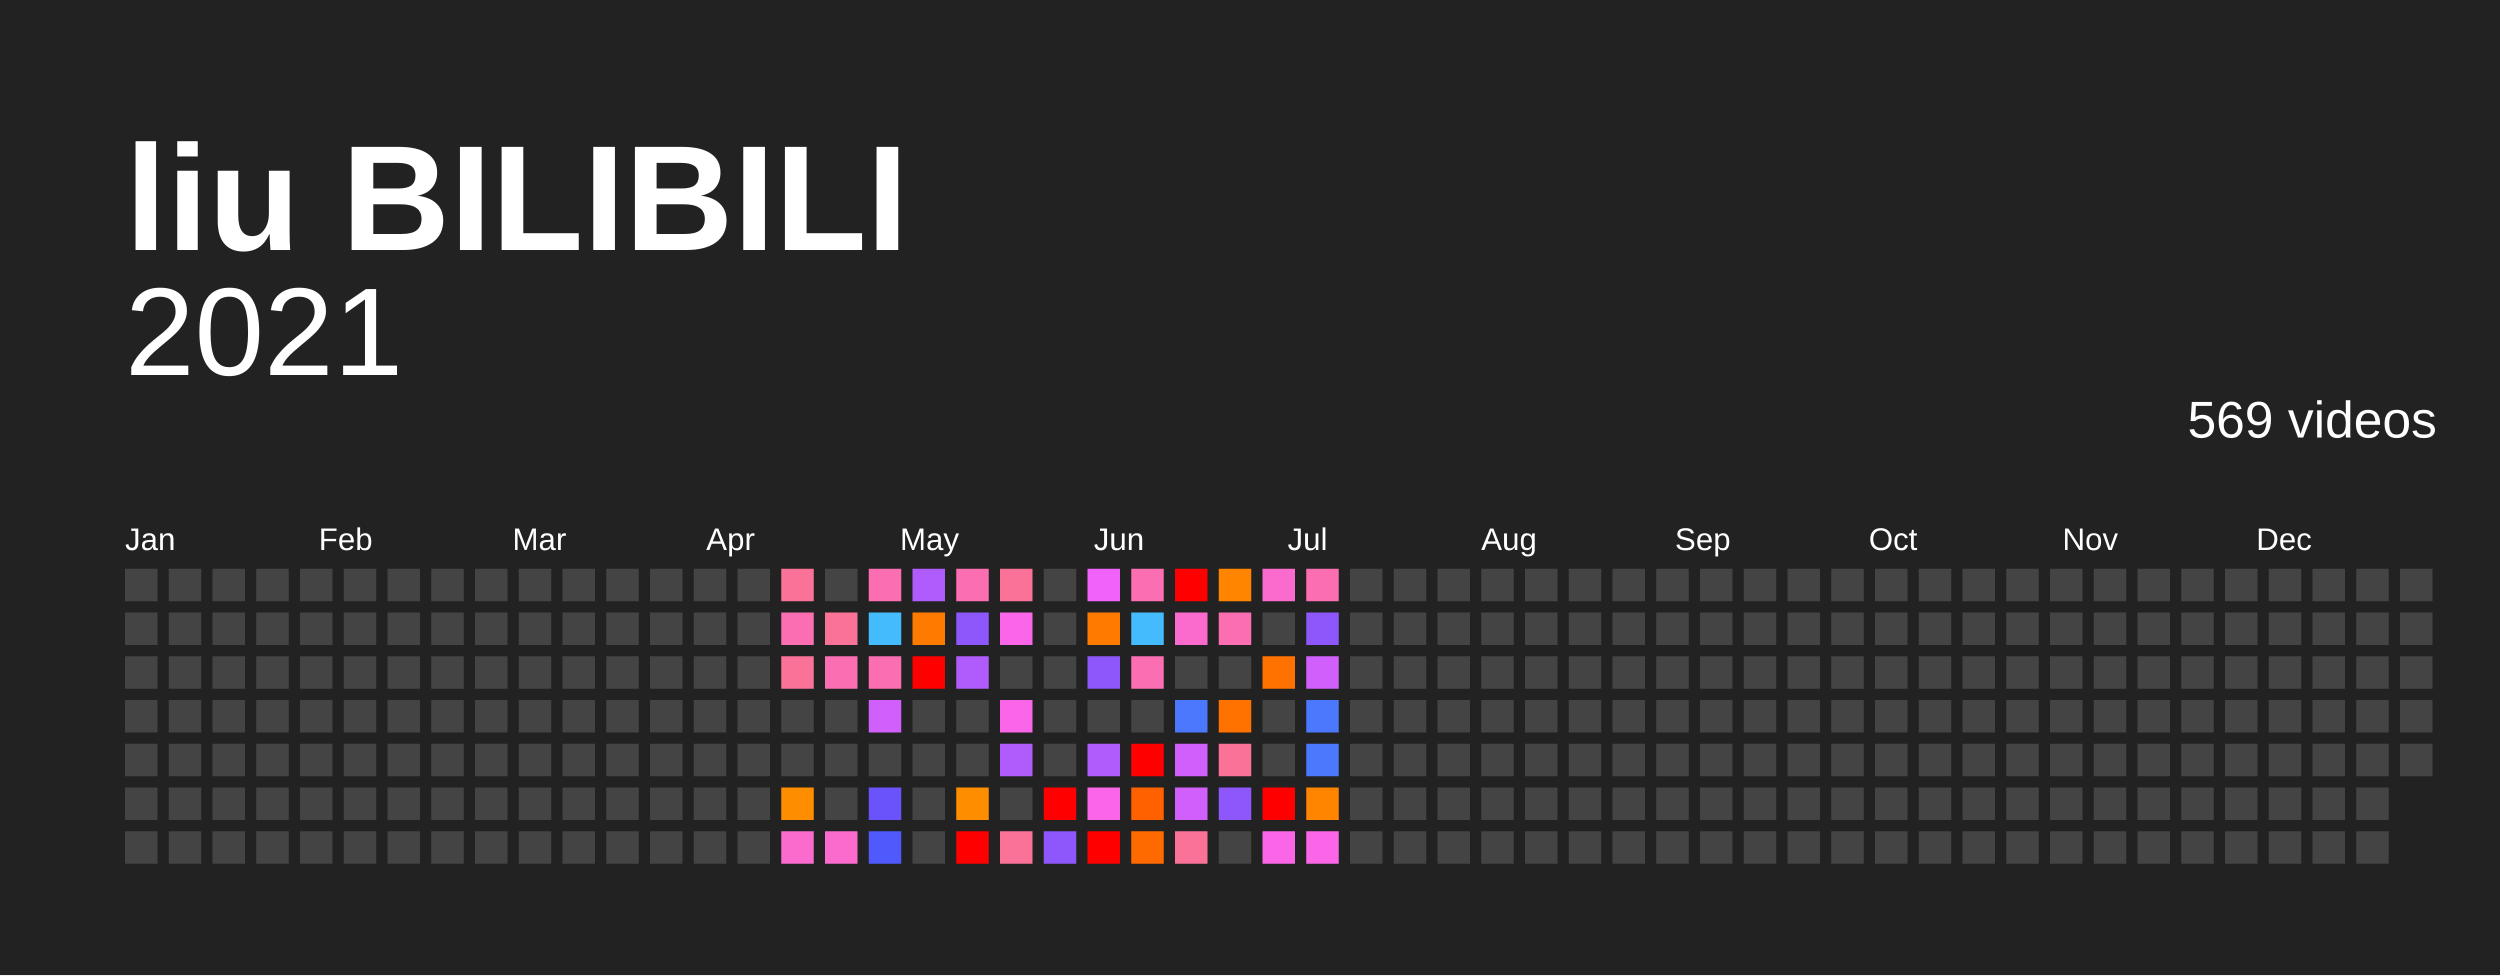
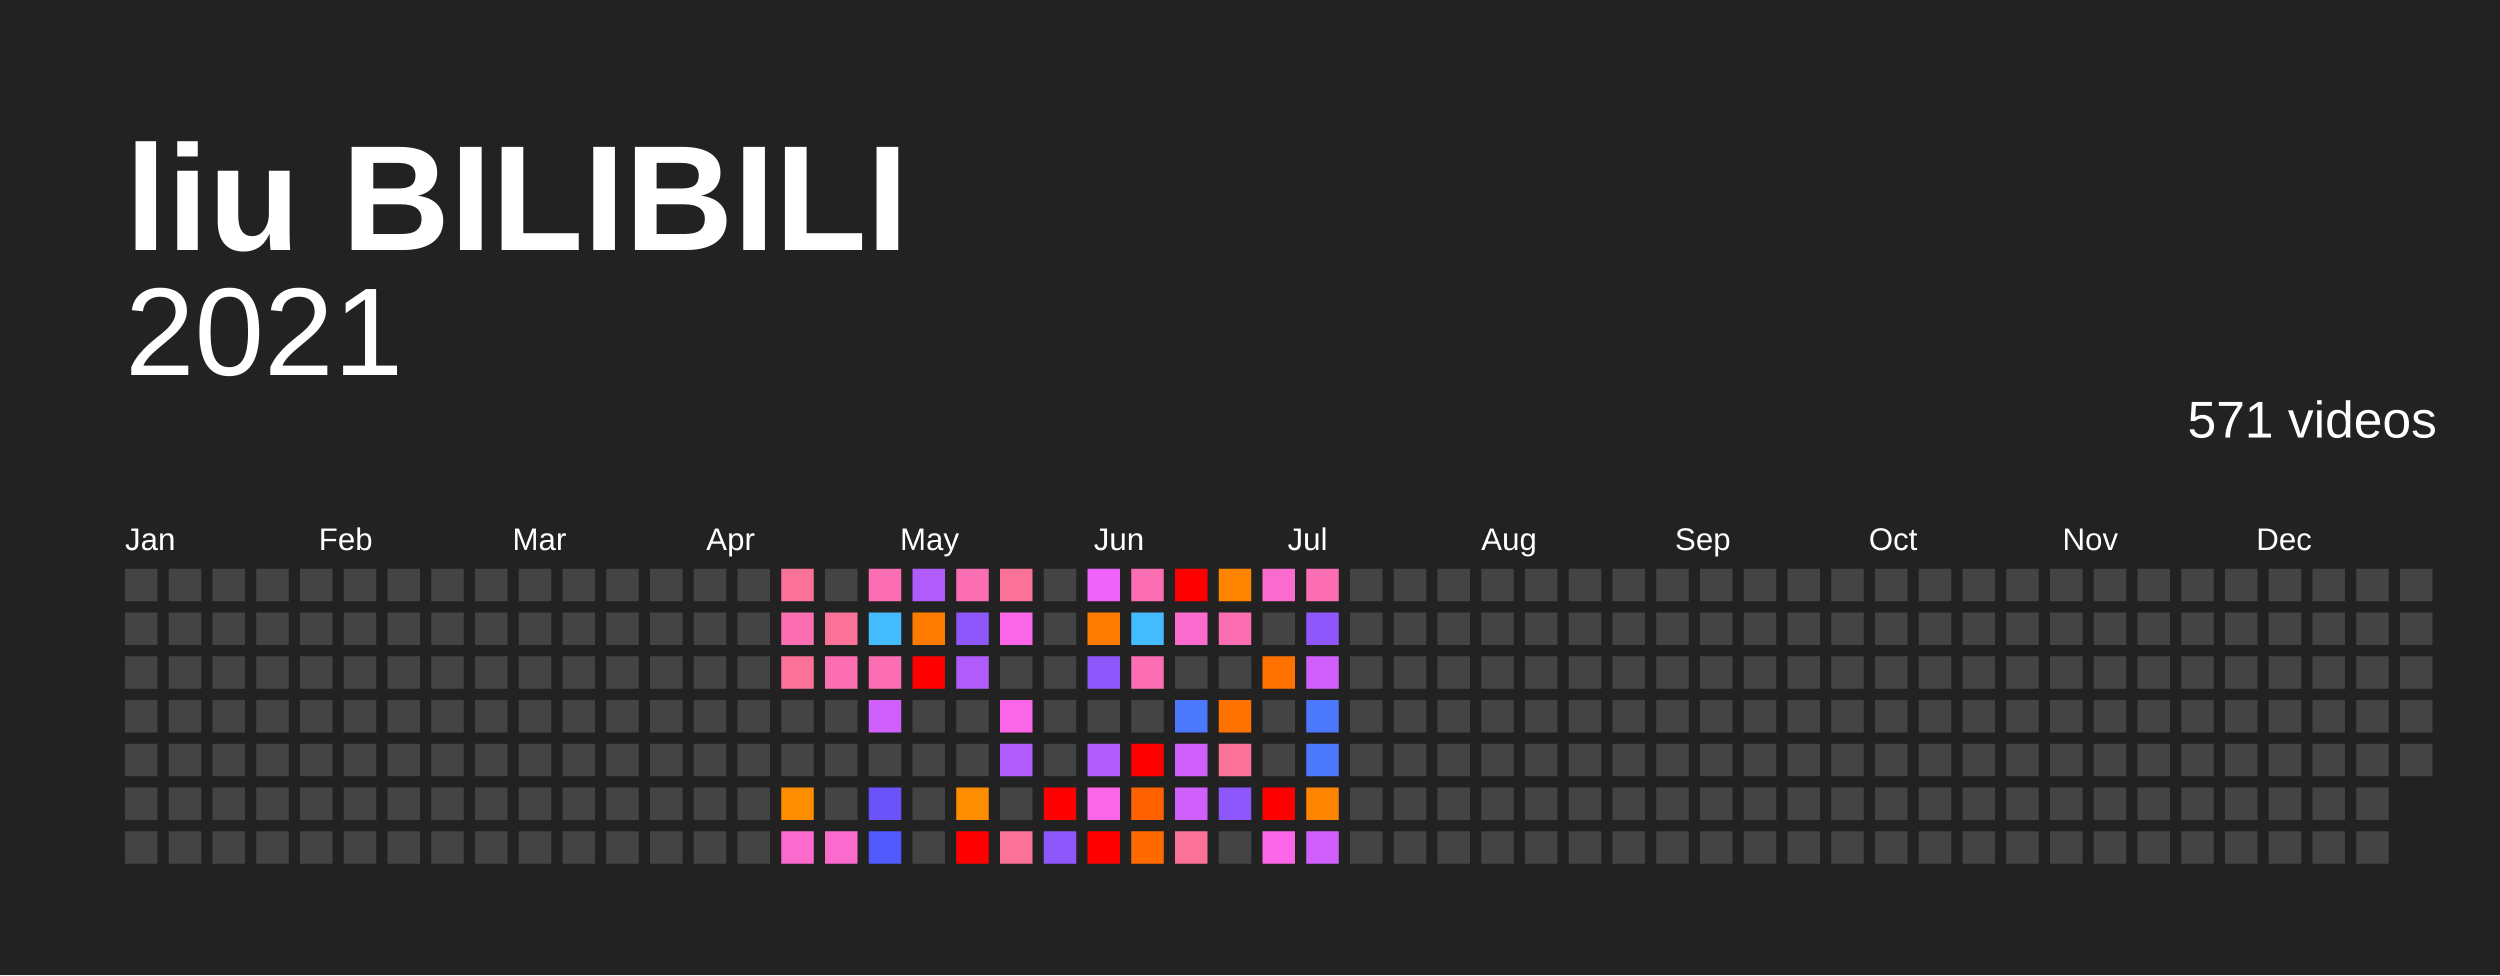
<svg xmlns="http://www.w3.org/2000/svg" baseProfile="full" height="78mm" version="1.1" viewBox="0,0,200,78" width="200mm">
  <defs />
  <rect fill="#222222" height="78" width="200" x="0" y="0" />
  <text fill="#FFFFFF" style="font-size:12px; font-family:Arial; font-weight:bold;" x="10" y="20">liu BILIBILI</text>
  <text alignment-baseline="hanging" fill="#FFFFFF" style="font-size:10.0px; font-family:Arial;" x="10" y="30">2021</text>
-   <text alignment-baseline="hanging" fill="#FFFFFF" style="font-size:4.125px; font-family:Arial;" x="175" y="35">569 videos</text>
+   <text alignment-baseline="hanging" fill="#FFFFFF" style="font-size:4.125px; font-family:Arial;" x="175" y="35">571 videos</text>
  <text fill="#FFFFFF" style="font-size:2.5px; font-family:Arial" x="10.0" y="44">Jan</text>
  <text fill="#FFFFFF" style="font-size:2.5px; font-family:Arial" x="25.5" y="44">Feb</text>
  <text fill="#FFFFFF" style="font-size:2.5px; font-family:Arial" x="41.0" y="44">Mar</text>
  <text fill="#FFFFFF" style="font-size:2.5px; font-family:Arial" x="56.5" y="44">Apr</text>
  <text fill="#FFFFFF" style="font-size:2.5px; font-family:Arial" x="72.0" y="44">May</text>
  <text fill="#FFFFFF" style="font-size:2.5px; font-family:Arial" x="87.5" y="44">Jun</text>
  <text fill="#FFFFFF" style="font-size:2.5px; font-family:Arial" x="103.0" y="44">Jul</text>
  <text fill="#FFFFFF" style="font-size:2.5px; font-family:Arial" x="118.5" y="44">Aug</text>
  <text fill="#FFFFFF" style="font-size:2.5px; font-family:Arial" x="134.0" y="44">Sep</text>
  <text fill="#FFFFFF" style="font-size:2.5px; font-family:Arial" x="149.5" y="44">Oct</text>
  <text fill="#FFFFFF" style="font-size:2.5px; font-family:Arial" x="165.0" y="44">Nov</text>
  <text fill="#FFFFFF" style="font-size:2.5px; font-family:Arial" x="180.5" y="44">Dec</text>
  <rect fill="#444444" height="2.6" width="2.6" x="10.0" y="45.5" />
  <rect fill="#444444" height="2.6" width="2.6" x="10.0" y="49.0" />
  <rect fill="#444444" height="2.6" width="2.6" x="10.0" y="52.5" />
  <rect fill="#444444" height="2.6" width="2.6" x="10.0" y="56.0" />
  <rect fill="#444444" height="2.6" width="2.6" x="10.0" y="59.5" />
  <rect fill="#444444" height="2.6" width="2.6" x="10.0" y="63.0" />
  <rect fill="#444444" height="2.6" width="2.6" x="10.0" y="66.5" />
  <rect fill="#444444" height="2.6" width="2.6" x="13.5" y="45.5" />
  <rect fill="#444444" height="2.6" width="2.6" x="13.5" y="49.0" />
  <rect fill="#444444" height="2.6" width="2.6" x="13.5" y="52.5" />
  <rect fill="#444444" height="2.6" width="2.6" x="13.5" y="56.0" />
  <rect fill="#444444" height="2.6" width="2.6" x="13.5" y="59.5" />
  <rect fill="#444444" height="2.6" width="2.6" x="13.5" y="63.0" />
  <rect fill="#444444" height="2.6" width="2.6" x="13.5" y="66.5" />
  <rect fill="#444444" height="2.6" width="2.6" x="17.0" y="45.5" />
  <rect fill="#444444" height="2.6" width="2.6" x="17.0" y="49.0" />
  <rect fill="#444444" height="2.6" width="2.6" x="17.0" y="52.5" />
  <rect fill="#444444" height="2.6" width="2.6" x="17.0" y="56.0" />
  <rect fill="#444444" height="2.6" width="2.6" x="17.0" y="59.5" />
  <rect fill="#444444" height="2.6" width="2.6" x="17.0" y="63.0" />
  <rect fill="#444444" height="2.6" width="2.6" x="17.0" y="66.5" />
  <rect fill="#444444" height="2.6" width="2.6" x="20.5" y="45.5" />
  <rect fill="#444444" height="2.6" width="2.6" x="20.5" y="49.0" />
  <rect fill="#444444" height="2.6" width="2.6" x="20.5" y="52.5" />
  <rect fill="#444444" height="2.6" width="2.6" x="20.5" y="56.0" />
  <rect fill="#444444" height="2.6" width="2.6" x="20.5" y="59.5" />
  <rect fill="#444444" height="2.6" width="2.6" x="20.5" y="63.0" />
  <rect fill="#444444" height="2.6" width="2.6" x="20.5" y="66.5" />
  <rect fill="#444444" height="2.6" width="2.6" x="24.0" y="45.5" />
  <rect fill="#444444" height="2.6" width="2.6" x="24.0" y="49.0" />
  <rect fill="#444444" height="2.6" width="2.6" x="24.0" y="52.5" />
  <rect fill="#444444" height="2.6" width="2.6" x="24.0" y="56.0" />
  <rect fill="#444444" height="2.6" width="2.6" x="24.0" y="59.5" />
  <rect fill="#444444" height="2.6" width="2.6" x="24.0" y="63.0" />
  <rect fill="#444444" height="2.6" width="2.6" x="24.0" y="66.5" />
  <rect fill="#444444" height="2.6" width="2.6" x="27.5" y="45.5" />
  <rect fill="#444444" height="2.6" width="2.6" x="27.5" y="49.0" />
  <rect fill="#444444" height="2.6" width="2.6" x="27.5" y="52.5" />
  <rect fill="#444444" height="2.6" width="2.6" x="27.5" y="56.0" />
  <rect fill="#444444" height="2.6" width="2.6" x="27.5" y="59.5" />
  <rect fill="#444444" height="2.6" width="2.6" x="27.5" y="63.0" />
  <rect fill="#444444" height="2.6" width="2.6" x="27.5" y="66.5" />
  <rect fill="#444444" height="2.6" width="2.6" x="31.0" y="45.5" />
  <rect fill="#444444" height="2.6" width="2.6" x="31.0" y="49.0" />
  <rect fill="#444444" height="2.6" width="2.6" x="31.0" y="52.5" />
  <rect fill="#444444" height="2.6" width="2.6" x="31.0" y="56.0" />
  <rect fill="#444444" height="2.6" width="2.6" x="31.0" y="59.5" />
  <rect fill="#444444" height="2.6" width="2.6" x="31.0" y="63.0" />
  <rect fill="#444444" height="2.6" width="2.6" x="31.0" y="66.5" />
  <rect fill="#444444" height="2.6" width="2.6" x="34.5" y="45.5" />
  <rect fill="#444444" height="2.6" width="2.6" x="34.5" y="49.0" />
  <rect fill="#444444" height="2.6" width="2.6" x="34.5" y="52.5" />
  <rect fill="#444444" height="2.6" width="2.6" x="34.5" y="56.0" />
  <rect fill="#444444" height="2.6" width="2.6" x="34.5" y="59.5" />
  <rect fill="#444444" height="2.6" width="2.6" x="34.5" y="63.0" />
  <rect fill="#444444" height="2.6" width="2.6" x="34.5" y="66.5" />
  <rect fill="#444444" height="2.6" width="2.6" x="38.0" y="45.5" />
  <rect fill="#444444" height="2.6" width="2.6" x="38.0" y="49.0" />
  <rect fill="#444444" height="2.6" width="2.6" x="38.0" y="52.5" />
  <rect fill="#444444" height="2.6" width="2.6" x="38.0" y="56.0" />
  <rect fill="#444444" height="2.6" width="2.6" x="38.0" y="59.5" />
  <rect fill="#444444" height="2.6" width="2.6" x="38.0" y="63.0" />
  <rect fill="#444444" height="2.6" width="2.6" x="38.0" y="66.5" />
  <rect fill="#444444" height="2.6" width="2.6" x="41.5" y="45.5" />
  <rect fill="#444444" height="2.6" width="2.6" x="41.5" y="49.0" />
  <rect fill="#444444" height="2.6" width="2.6" x="41.5" y="52.5" />
  <rect fill="#444444" height="2.6" width="2.6" x="41.5" y="56.0" />
  <rect fill="#444444" height="2.6" width="2.6" x="41.5" y="59.5" />
  <rect fill="#444444" height="2.6" width="2.6" x="41.5" y="63.0" />
  <rect fill="#444444" height="2.6" width="2.6" x="41.5" y="66.5" />
  <rect fill="#444444" height="2.6" width="2.6" x="45.0" y="45.5" />
  <rect fill="#444444" height="2.6" width="2.6" x="45.0" y="49.0" />
  <rect fill="#444444" height="2.6" width="2.6" x="45.0" y="52.5" />
  <rect fill="#444444" height="2.6" width="2.6" x="45.0" y="56.0" />
  <rect fill="#444444" height="2.6" width="2.6" x="45.0" y="59.5" />
  <rect fill="#444444" height="2.6" width="2.6" x="45.0" y="63.0" />
  <rect fill="#444444" height="2.6" width="2.6" x="45.0" y="66.5" />
  <rect fill="#444444" height="2.6" width="2.6" x="48.5" y="45.5" />
  <rect fill="#444444" height="2.6" width="2.6" x="48.5" y="49.0" />
  <rect fill="#444444" height="2.6" width="2.6" x="48.5" y="52.5" />
  <rect fill="#444444" height="2.6" width="2.6" x="48.5" y="56.0" />
  <rect fill="#444444" height="2.6" width="2.6" x="48.5" y="59.5" />
  <rect fill="#444444" height="2.6" width="2.6" x="48.5" y="63.0" />
  <rect fill="#444444" height="2.6" width="2.6" x="48.5" y="66.5" />
  <rect fill="#444444" height="2.6" width="2.6" x="52.0" y="45.5" />
  <rect fill="#444444" height="2.6" width="2.6" x="52.0" y="49.0" />
  <rect fill="#444444" height="2.6" width="2.6" x="52.0" y="52.5" />
  <rect fill="#444444" height="2.6" width="2.6" x="52.0" y="56.0" />
  <rect fill="#444444" height="2.6" width="2.6" x="52.0" y="59.5" />
  <rect fill="#444444" height="2.6" width="2.6" x="52.0" y="63.0" />
  <rect fill="#444444" height="2.6" width="2.6" x="52.0" y="66.5" />
  <rect fill="#444444" height="2.6" width="2.6" x="55.5" y="45.5" />
  <rect fill="#444444" height="2.6" width="2.6" x="55.5" y="49.0" />
  <rect fill="#444444" height="2.6" width="2.6" x="55.5" y="52.5" />
  <rect fill="#444444" height="2.6" width="2.6" x="55.5" y="56.0" />
  <rect fill="#444444" height="2.6" width="2.6" x="55.5" y="59.5" />
  <rect fill="#444444" height="2.6" width="2.6" x="55.5" y="63.0" />
  <rect fill="#444444" height="2.6" width="2.6" x="55.5" y="66.5" />
  <rect fill="#444444" height="2.6" width="2.6" x="59.0" y="45.5" />
  <rect fill="#444444" height="2.6" width="2.6" x="59.0" y="49.0" />
  <rect fill="#444444" height="2.6" width="2.6" x="59.0" y="52.5" />
  <rect fill="#444444" height="2.6" width="2.6" x="59.0" y="56.0" />
  <rect fill="#444444" height="2.6" width="2.6" x="59.0" y="59.5" />
  <rect fill="#444444" height="2.6" width="2.6" x="59.0" y="63.0" />
  <rect fill="#444444" height="2.6" width="2.6" x="59.0" y="66.5" />
  <rect fill="#fb7299" height="2.6" width="2.6" x="62.5" y="45.5" />
  <rect fill="#fb6eb2" height="2.6" width="2.6" x="62.5" y="49.0" />
  <rect fill="#fb7299" height="2.6" width="2.6" x="62.5" y="52.5" />
  <rect fill="#444444" height="2.6" width="2.6" x="62.5" y="56.0" />
  <rect fill="#444444" height="2.6" width="2.6" x="62.5" y="59.5" />
  <rect fill="#ff8d00" height="2.6" width="2.6" x="62.5" y="63.0" />
  <rect fill="#fb6acd" height="2.6" width="2.6" x="62.5" y="66.5" />
  <rect fill="#444444" height="2.6" width="2.6" x="66.0" y="45.5" />
  <rect fill="#fb7299" height="2.6" width="2.6" x="66.0" y="49.0" />
  <rect fill="#fb6eb2" height="2.6" width="2.6" x="66.0" y="52.5" />
  <rect fill="#444444" height="2.6" width="2.6" x="66.0" y="56.0" />
  <rect fill="#444444" height="2.6" width="2.6" x="66.0" y="59.5" />
  <rect fill="#444444" height="2.6" width="2.6" x="66.0" y="63.0" />
  <rect fill="#fb6acd" height="2.6" width="2.6" x="66.0" y="66.5" />
  <rect fill="#fb6eb2" height="2.6" width="2.6" x="69.5" y="45.5" />
  <rect fill="#44bbfc" height="2.6" width="2.6" x="69.5" y="49.0" />
  <rect fill="#fb6eb2" height="2.6" width="2.6" x="69.5" y="52.5" />
  <rect fill="#d15ffb" height="2.6" width="2.6" x="69.5" y="56.0" />
  <rect fill="#444444" height="2.6" width="2.6" x="69.5" y="59.5" />
  <rect fill="#6b53fb" height="2.6" width="2.6" x="69.5" y="63.0" />
  <rect fill="#4f59fc" height="2.6" width="2.6" x="69.5" y="66.5" />
  <rect fill="#b05bfb" height="2.6" width="2.6" x="73.0" y="45.5" />
  <rect fill="#ff7b00" height="2.6" width="2.6" x="73.0" y="49.0" />
  <rect fill="red" height="2.6" width="2.6" x="73.0" y="52.5" />
  <rect fill="#444444" height="2.6" width="2.6" x="73.0" y="56.0" />
  <rect fill="#444444" height="2.6" width="2.6" x="73.0" y="59.5" />
  <rect fill="#444444" height="2.6" width="2.6" x="73.0" y="63.0" />
  <rect fill="#444444" height="2.6" width="2.6" x="73.0" y="66.5" />
  <rect fill="#fb6eb2" height="2.6" width="2.6" x="76.5" y="45.5" />
  <rect fill="#8e57fb" height="2.6" width="2.6" x="76.5" y="49.0" />
  <rect fill="#b05bfb" height="2.6" width="2.6" x="76.5" y="52.5" />
  <rect fill="#444444" height="2.6" width="2.6" x="76.5" y="56.0" />
  <rect fill="#444444" height="2.6" width="2.6" x="76.5" y="59.5" />
  <rect fill="#ff8d00" height="2.6" width="2.6" x="76.5" y="63.0" />
  <rect fill="red" height="2.6" width="2.6" x="76.5" y="66.5" />
  <rect fill="#fb7299" height="2.6" width="2.6" x="80.0" y="45.5" />
  <rect fill="#fb66e9" height="2.6" width="2.6" x="80.0" y="49.0" />
  <rect fill="#444444" height="2.6" width="2.6" x="80.0" y="52.5" />
  <rect fill="#fb66e9" height="2.6" width="2.6" x="80.0" y="56.0" />
  <rect fill="#b05bfb" height="2.6" width="2.6" x="80.0" y="59.5" />
  <rect fill="#444444" height="2.6" width="2.6" x="80.0" y="63.0" />
  <rect fill="#fb7299" height="2.6" width="2.6" x="80.0" y="66.5" />
  <rect fill="#444444" height="2.6" width="2.6" x="83.5" y="45.5" />
  <rect fill="#444444" height="2.6" width="2.6" x="83.5" y="49.0" />
  <rect fill="#444444" height="2.6" width="2.6" x="83.5" y="52.5" />
  <rect fill="#444444" height="2.6" width="2.6" x="83.5" y="56.0" />
  <rect fill="#444444" height="2.6" width="2.6" x="83.5" y="59.5" />
  <rect fill="red" height="2.6" width="2.6" x="83.5" y="63.0" />
  <rect fill="#8e57fb" height="2.6" width="2.6" x="83.5" y="66.5" />
  <rect fill="#f063fb" height="2.6" width="2.6" x="87.0" y="45.5" />
  <rect fill="#ff7b00" height="2.6" width="2.6" x="87.0" y="49.0" />
  <rect fill="#8e57fb" height="2.6" width="2.6" x="87.0" y="52.5" />
  <rect fill="#444444" height="2.6" width="2.6" x="87.0" y="56.0" />
  <rect fill="#b05bfb" height="2.6" width="2.6" x="87.0" y="59.5" />
  <rect fill="#fb66e9" height="2.6" width="2.6" x="87.0" y="63.0" />
  <rect fill="red" height="2.6" width="2.6" x="87.0" y="66.5" />
  <rect fill="#fb6eb2" height="2.6" width="2.6" x="90.5" y="45.5" />
  <rect fill="#44bbfc" height="2.6" width="2.6" x="90.5" y="49.0" />
  <rect fill="#fb6eb2" height="2.6" width="2.6" x="90.5" y="52.5" />
  <rect fill="#444444" height="2.6" width="2.6" x="90.5" y="56.0" />
  <rect fill="red" height="2.6" width="2.6" x="90.5" y="59.5" />
  <rect fill="#ff6100" height="2.6" width="2.6" x="90.5" y="63.0" />
  <rect fill="#ff6a00" height="2.6" width="2.6" x="90.5" y="66.5" />
  <rect fill="red" height="2.6" width="2.6" x="94.0" y="45.5" />
  <rect fill="#fb6acd" height="2.6" width="2.6" x="94.0" y="49.0" />
  <rect fill="#444444" height="2.6" width="2.6" x="94.0" y="52.5" />
  <rect fill="#4b78fc" height="2.6" width="2.6" x="94.0" y="56.0" />
  <rect fill="#d15ffb" height="2.6" width="2.6" x="94.0" y="59.5" />
  <rect fill="#d15ffb" height="2.6" width="2.6" x="94.0" y="63.0" />
  <rect fill="#fb7299" height="2.6" width="2.6" x="94.0" y="66.5" />
  <rect fill="#ff8400" height="2.6" width="2.6" x="97.5" y="45.5" />
  <rect fill="#fb6eb2" height="2.6" width="2.6" x="97.5" y="49.0" />
  <rect fill="#444444" height="2.6" width="2.6" x="97.5" y="52.5" />
  <rect fill="#ff7200" height="2.6" width="2.6" x="97.5" y="56.0" />
  <rect fill="#fb7299" height="2.6" width="2.6" x="97.5" y="59.5" />
  <rect fill="#8e57fb" height="2.6" width="2.6" x="97.5" y="63.0" />
  <rect fill="#444444" height="2.6" width="2.6" x="97.5" y="66.5" />
  <rect fill="#fb6acd" height="2.6" width="2.6" x="101.0" y="45.5" />
  <rect fill="#444444" height="2.6" width="2.6" x="101.0" y="49.0" />
  <rect fill="#ff7200" height="2.6" width="2.6" x="101.0" y="52.5" />
  <rect fill="#444444" height="2.6" width="2.6" x="101.0" y="56.0" />
  <rect fill="#444444" height="2.6" width="2.6" x="101.0" y="59.5" />
  <rect fill="red" height="2.6" width="2.6" x="101.0" y="63.0" />
  <rect fill="#fb66e9" height="2.6" width="2.6" x="101.0" y="66.5" />
  <rect fill="#fb6eb2" height="2.6" width="2.6" x="104.5" y="45.5" />
  <rect fill="#8e57fb" height="2.6" width="2.6" x="104.5" y="49.0" />
  <rect fill="#d15ffb" height="2.6" width="2.6" x="104.5" y="52.5" />
  <rect fill="#4b78fc" height="2.6" width="2.6" x="104.5" y="56.0" />
  <rect fill="#4b78fc" height="2.6" width="2.6" x="104.5" y="59.5" />
  <rect fill="#ff8400" height="2.6" width="2.6" x="104.5" y="63.0" />
-   <rect fill="#fb66e9" height="2.6" width="2.6" x="104.5" y="66.5" />
+   <rect fill="#d15ffb" height="2.6" width="2.6" x="104.5" y="66.5" />
  <rect fill="#444444" height="2.6" width="2.6" x="108.0" y="45.5" />
  <rect fill="#444444" height="2.6" width="2.6" x="108.0" y="49.0" />
  <rect fill="#444444" height="2.6" width="2.6" x="108.0" y="52.5" />
  <rect fill="#444444" height="2.6" width="2.6" x="108.0" y="56.0" />
  <rect fill="#444444" height="2.6" width="2.6" x="108.0" y="59.5" />
  <rect fill="#444444" height="2.6" width="2.6" x="108.0" y="63.0" />
  <rect fill="#444444" height="2.6" width="2.6" x="108.0" y="66.5" />
  <rect fill="#444444" height="2.6" width="2.6" x="111.5" y="45.5" />
  <rect fill="#444444" height="2.6" width="2.6" x="111.5" y="49.0" />
  <rect fill="#444444" height="2.6" width="2.6" x="111.5" y="52.5" />
  <rect fill="#444444" height="2.6" width="2.6" x="111.5" y="56.0" />
  <rect fill="#444444" height="2.6" width="2.6" x="111.5" y="59.5" />
  <rect fill="#444444" height="2.6" width="2.6" x="111.5" y="63.0" />
  <rect fill="#444444" height="2.6" width="2.6" x="111.5" y="66.5" />
  <rect fill="#444444" height="2.6" width="2.6" x="115.0" y="45.5" />
  <rect fill="#444444" height="2.6" width="2.6" x="115.0" y="49.0" />
  <rect fill="#444444" height="2.6" width="2.6" x="115.0" y="52.5" />
  <rect fill="#444444" height="2.6" width="2.6" x="115.0" y="56.0" />
  <rect fill="#444444" height="2.6" width="2.6" x="115.0" y="59.5" />
  <rect fill="#444444" height="2.6" width="2.6" x="115.0" y="63.0" />
  <rect fill="#444444" height="2.6" width="2.6" x="115.0" y="66.5" />
  <rect fill="#444444" height="2.6" width="2.6" x="118.5" y="45.5" />
  <rect fill="#444444" height="2.6" width="2.6" x="118.5" y="49.0" />
  <rect fill="#444444" height="2.6" width="2.6" x="118.5" y="52.5" />
  <rect fill="#444444" height="2.6" width="2.6" x="118.5" y="56.0" />
  <rect fill="#444444" height="2.6" width="2.6" x="118.5" y="59.5" />
  <rect fill="#444444" height="2.6" width="2.6" x="118.5" y="63.0" />
  <rect fill="#444444" height="2.6" width="2.6" x="118.5" y="66.5" />
  <rect fill="#444444" height="2.6" width="2.6" x="122.0" y="45.5" />
  <rect fill="#444444" height="2.6" width="2.6" x="122.0" y="49.0" />
  <rect fill="#444444" height="2.6" width="2.6" x="122.0" y="52.5" />
  <rect fill="#444444" height="2.6" width="2.6" x="122.0" y="56.0" />
  <rect fill="#444444" height="2.6" width="2.6" x="122.0" y="59.5" />
  <rect fill="#444444" height="2.6" width="2.6" x="122.0" y="63.0" />
  <rect fill="#444444" height="2.6" width="2.6" x="122.0" y="66.5" />
  <rect fill="#444444" height="2.6" width="2.6" x="125.5" y="45.5" />
  <rect fill="#444444" height="2.6" width="2.6" x="125.5" y="49.0" />
  <rect fill="#444444" height="2.6" width="2.6" x="125.5" y="52.5" />
  <rect fill="#444444" height="2.6" width="2.6" x="125.5" y="56.0" />
  <rect fill="#444444" height="2.6" width="2.6" x="125.5" y="59.5" />
  <rect fill="#444444" height="2.6" width="2.6" x="125.5" y="63.0" />
  <rect fill="#444444" height="2.6" width="2.6" x="125.5" y="66.5" />
  <rect fill="#444444" height="2.6" width="2.6" x="129.0" y="45.5" />
  <rect fill="#444444" height="2.6" width="2.6" x="129.0" y="49.0" />
  <rect fill="#444444" height="2.6" width="2.6" x="129.0" y="52.5" />
  <rect fill="#444444" height="2.6" width="2.6" x="129.0" y="56.0" />
  <rect fill="#444444" height="2.6" width="2.6" x="129.0" y="59.5" />
  <rect fill="#444444" height="2.6" width="2.6" x="129.0" y="63.0" />
  <rect fill="#444444" height="2.6" width="2.6" x="129.0" y="66.5" />
  <rect fill="#444444" height="2.6" width="2.6" x="132.5" y="45.5" />
  <rect fill="#444444" height="2.6" width="2.6" x="132.5" y="49.0" />
  <rect fill="#444444" height="2.6" width="2.6" x="132.5" y="52.5" />
  <rect fill="#444444" height="2.6" width="2.6" x="132.5" y="56.0" />
  <rect fill="#444444" height="2.6" width="2.6" x="132.5" y="59.5" />
  <rect fill="#444444" height="2.6" width="2.6" x="132.5" y="63.0" />
  <rect fill="#444444" height="2.6" width="2.6" x="132.5" y="66.5" />
  <rect fill="#444444" height="2.6" width="2.6" x="136.0" y="45.5" />
  <rect fill="#444444" height="2.6" width="2.6" x="136.0" y="49.0" />
  <rect fill="#444444" height="2.6" width="2.6" x="136.0" y="52.5" />
  <rect fill="#444444" height="2.6" width="2.6" x="136.0" y="56.0" />
  <rect fill="#444444" height="2.6" width="2.6" x="136.0" y="59.5" />
  <rect fill="#444444" height="2.6" width="2.6" x="136.0" y="63.0" />
  <rect fill="#444444" height="2.6" width="2.6" x="136.0" y="66.5" />
  <rect fill="#444444" height="2.6" width="2.6" x="139.5" y="45.5" />
  <rect fill="#444444" height="2.6" width="2.6" x="139.5" y="49.0" />
  <rect fill="#444444" height="2.6" width="2.6" x="139.5" y="52.5" />
  <rect fill="#444444" height="2.6" width="2.6" x="139.5" y="56.0" />
  <rect fill="#444444" height="2.6" width="2.6" x="139.5" y="59.5" />
  <rect fill="#444444" height="2.6" width="2.6" x="139.5" y="63.0" />
  <rect fill="#444444" height="2.6" width="2.6" x="139.5" y="66.5" />
  <rect fill="#444444" height="2.6" width="2.6" x="143.0" y="45.5" />
  <rect fill="#444444" height="2.6" width="2.6" x="143.0" y="49.0" />
  <rect fill="#444444" height="2.6" width="2.6" x="143.0" y="52.5" />
  <rect fill="#444444" height="2.6" width="2.6" x="143.0" y="56.0" />
  <rect fill="#444444" height="2.6" width="2.6" x="143.0" y="59.5" />
  <rect fill="#444444" height="2.6" width="2.6" x="143.0" y="63.0" />
  <rect fill="#444444" height="2.6" width="2.6" x="143.0" y="66.5" />
  <rect fill="#444444" height="2.6" width="2.6" x="146.5" y="45.5" />
  <rect fill="#444444" height="2.6" width="2.6" x="146.5" y="49.0" />
  <rect fill="#444444" height="2.6" width="2.6" x="146.5" y="52.5" />
  <rect fill="#444444" height="2.6" width="2.6" x="146.5" y="56.0" />
  <rect fill="#444444" height="2.6" width="2.6" x="146.5" y="59.5" />
  <rect fill="#444444" height="2.6" width="2.6" x="146.5" y="63.0" />
  <rect fill="#444444" height="2.6" width="2.6" x="146.5" y="66.5" />
  <rect fill="#444444" height="2.6" width="2.6" x="150.0" y="45.5" />
  <rect fill="#444444" height="2.6" width="2.6" x="150.0" y="49.0" />
  <rect fill="#444444" height="2.6" width="2.6" x="150.0" y="52.5" />
  <rect fill="#444444" height="2.6" width="2.6" x="150.0" y="56.0" />
  <rect fill="#444444" height="2.6" width="2.6" x="150.0" y="59.5" />
  <rect fill="#444444" height="2.6" width="2.6" x="150.0" y="63.0" />
  <rect fill="#444444" height="2.6" width="2.6" x="150.0" y="66.5" />
  <rect fill="#444444" height="2.6" width="2.6" x="153.5" y="45.5" />
  <rect fill="#444444" height="2.6" width="2.6" x="153.5" y="49.0" />
  <rect fill="#444444" height="2.6" width="2.6" x="153.5" y="52.5" />
  <rect fill="#444444" height="2.6" width="2.6" x="153.5" y="56.0" />
  <rect fill="#444444" height="2.6" width="2.6" x="153.5" y="59.5" />
  <rect fill="#444444" height="2.6" width="2.6" x="153.5" y="63.0" />
  <rect fill="#444444" height="2.6" width="2.6" x="153.5" y="66.5" />
  <rect fill="#444444" height="2.6" width="2.6" x="157.0" y="45.5" />
  <rect fill="#444444" height="2.6" width="2.6" x="157.0" y="49.0" />
  <rect fill="#444444" height="2.6" width="2.6" x="157.0" y="52.5" />
  <rect fill="#444444" height="2.6" width="2.6" x="157.0" y="56.0" />
  <rect fill="#444444" height="2.6" width="2.6" x="157.0" y="59.5" />
  <rect fill="#444444" height="2.6" width="2.6" x="157.0" y="63.0" />
  <rect fill="#444444" height="2.6" width="2.6" x="157.0" y="66.5" />
  <rect fill="#444444" height="2.6" width="2.6" x="160.5" y="45.5" />
  <rect fill="#444444" height="2.6" width="2.6" x="160.5" y="49.0" />
  <rect fill="#444444" height="2.6" width="2.6" x="160.5" y="52.5" />
  <rect fill="#444444" height="2.6" width="2.6" x="160.5" y="56.0" />
  <rect fill="#444444" height="2.6" width="2.6" x="160.5" y="59.5" />
  <rect fill="#444444" height="2.6" width="2.6" x="160.5" y="63.0" />
  <rect fill="#444444" height="2.6" width="2.6" x="160.5" y="66.5" />
  <rect fill="#444444" height="2.6" width="2.6" x="164.0" y="45.5" />
  <rect fill="#444444" height="2.6" width="2.6" x="164.0" y="49.0" />
  <rect fill="#444444" height="2.6" width="2.6" x="164.0" y="52.5" />
  <rect fill="#444444" height="2.6" width="2.6" x="164.0" y="56.0" />
  <rect fill="#444444" height="2.6" width="2.6" x="164.0" y="59.5" />
  <rect fill="#444444" height="2.6" width="2.6" x="164.0" y="63.0" />
  <rect fill="#444444" height="2.6" width="2.6" x="164.0" y="66.5" />
  <rect fill="#444444" height="2.6" width="2.6" x="167.5" y="45.5" />
  <rect fill="#444444" height="2.6" width="2.6" x="167.5" y="49.0" />
  <rect fill="#444444" height="2.6" width="2.6" x="167.5" y="52.5" />
  <rect fill="#444444" height="2.6" width="2.6" x="167.5" y="56.0" />
  <rect fill="#444444" height="2.6" width="2.6" x="167.5" y="59.5" />
  <rect fill="#444444" height="2.6" width="2.6" x="167.5" y="63.0" />
  <rect fill="#444444" height="2.6" width="2.6" x="167.5" y="66.5" />
  <rect fill="#444444" height="2.6" width="2.6" x="171.0" y="45.5" />
  <rect fill="#444444" height="2.6" width="2.6" x="171.0" y="49.0" />
  <rect fill="#444444" height="2.6" width="2.6" x="171.0" y="52.5" />
  <rect fill="#444444" height="2.6" width="2.6" x="171.0" y="56.0" />
  <rect fill="#444444" height="2.6" width="2.6" x="171.0" y="59.5" />
  <rect fill="#444444" height="2.6" width="2.6" x="171.0" y="63.0" />
  <rect fill="#444444" height="2.6" width="2.6" x="171.0" y="66.5" />
  <rect fill="#444444" height="2.6" width="2.6" x="174.5" y="45.5" />
  <rect fill="#444444" height="2.6" width="2.6" x="174.5" y="49.0" />
  <rect fill="#444444" height="2.6" width="2.6" x="174.5" y="52.5" />
  <rect fill="#444444" height="2.6" width="2.6" x="174.5" y="56.0" />
  <rect fill="#444444" height="2.6" width="2.6" x="174.5" y="59.5" />
  <rect fill="#444444" height="2.6" width="2.6" x="174.5" y="63.0" />
  <rect fill="#444444" height="2.6" width="2.6" x="174.5" y="66.5" />
  <rect fill="#444444" height="2.6" width="2.6" x="178.0" y="45.5" />
  <rect fill="#444444" height="2.6" width="2.6" x="178.0" y="49.0" />
  <rect fill="#444444" height="2.6" width="2.6" x="178.0" y="52.5" />
  <rect fill="#444444" height="2.6" width="2.6" x="178.0" y="56.0" />
  <rect fill="#444444" height="2.6" width="2.6" x="178.0" y="59.5" />
  <rect fill="#444444" height="2.6" width="2.6" x="178.0" y="63.0" />
  <rect fill="#444444" height="2.6" width="2.6" x="178.0" y="66.5" />
  <rect fill="#444444" height="2.6" width="2.6" x="181.5" y="45.5" />
  <rect fill="#444444" height="2.6" width="2.6" x="181.5" y="49.0" />
  <rect fill="#444444" height="2.6" width="2.6" x="181.5" y="52.5" />
  <rect fill="#444444" height="2.6" width="2.6" x="181.5" y="56.0" />
  <rect fill="#444444" height="2.6" width="2.6" x="181.5" y="59.5" />
  <rect fill="#444444" height="2.6" width="2.6" x="181.5" y="63.0" />
  <rect fill="#444444" height="2.6" width="2.6" x="181.5" y="66.5" />
  <rect fill="#444444" height="2.6" width="2.6" x="185.0" y="45.5" />
  <rect fill="#444444" height="2.6" width="2.6" x="185.0" y="49.0" />
  <rect fill="#444444" height="2.6" width="2.6" x="185.0" y="52.5" />
  <rect fill="#444444" height="2.6" width="2.6" x="185.0" y="56.0" />
  <rect fill="#444444" height="2.6" width="2.6" x="185.0" y="59.5" />
  <rect fill="#444444" height="2.6" width="2.6" x="185.0" y="63.0" />
  <rect fill="#444444" height="2.6" width="2.6" x="185.0" y="66.5" />
  <rect fill="#444444" height="2.6" width="2.6" x="188.5" y="45.5" />
  <rect fill="#444444" height="2.6" width="2.6" x="188.5" y="49.0" />
  <rect fill="#444444" height="2.6" width="2.6" x="188.5" y="52.5" />
  <rect fill="#444444" height="2.6" width="2.6" x="188.5" y="56.0" />
  <rect fill="#444444" height="2.6" width="2.6" x="188.5" y="59.5" />
  <rect fill="#444444" height="2.6" width="2.6" x="188.5" y="63.0" />
  <rect fill="#444444" height="2.6" width="2.6" x="188.5" y="66.5" />
  <rect fill="#444444" height="2.6" width="2.6" x="192.0" y="45.5" />
  <rect fill="#444444" height="2.6" width="2.6" x="192.0" y="49.0" />
  <rect fill="#444444" height="2.6" width="2.6" x="192.0" y="52.5" />
  <rect fill="#444444" height="2.6" width="2.6" x="192.0" y="56.0" />
  <rect fill="#444444" height="2.6" width="2.6" x="192.0" y="59.5" />
</svg>
